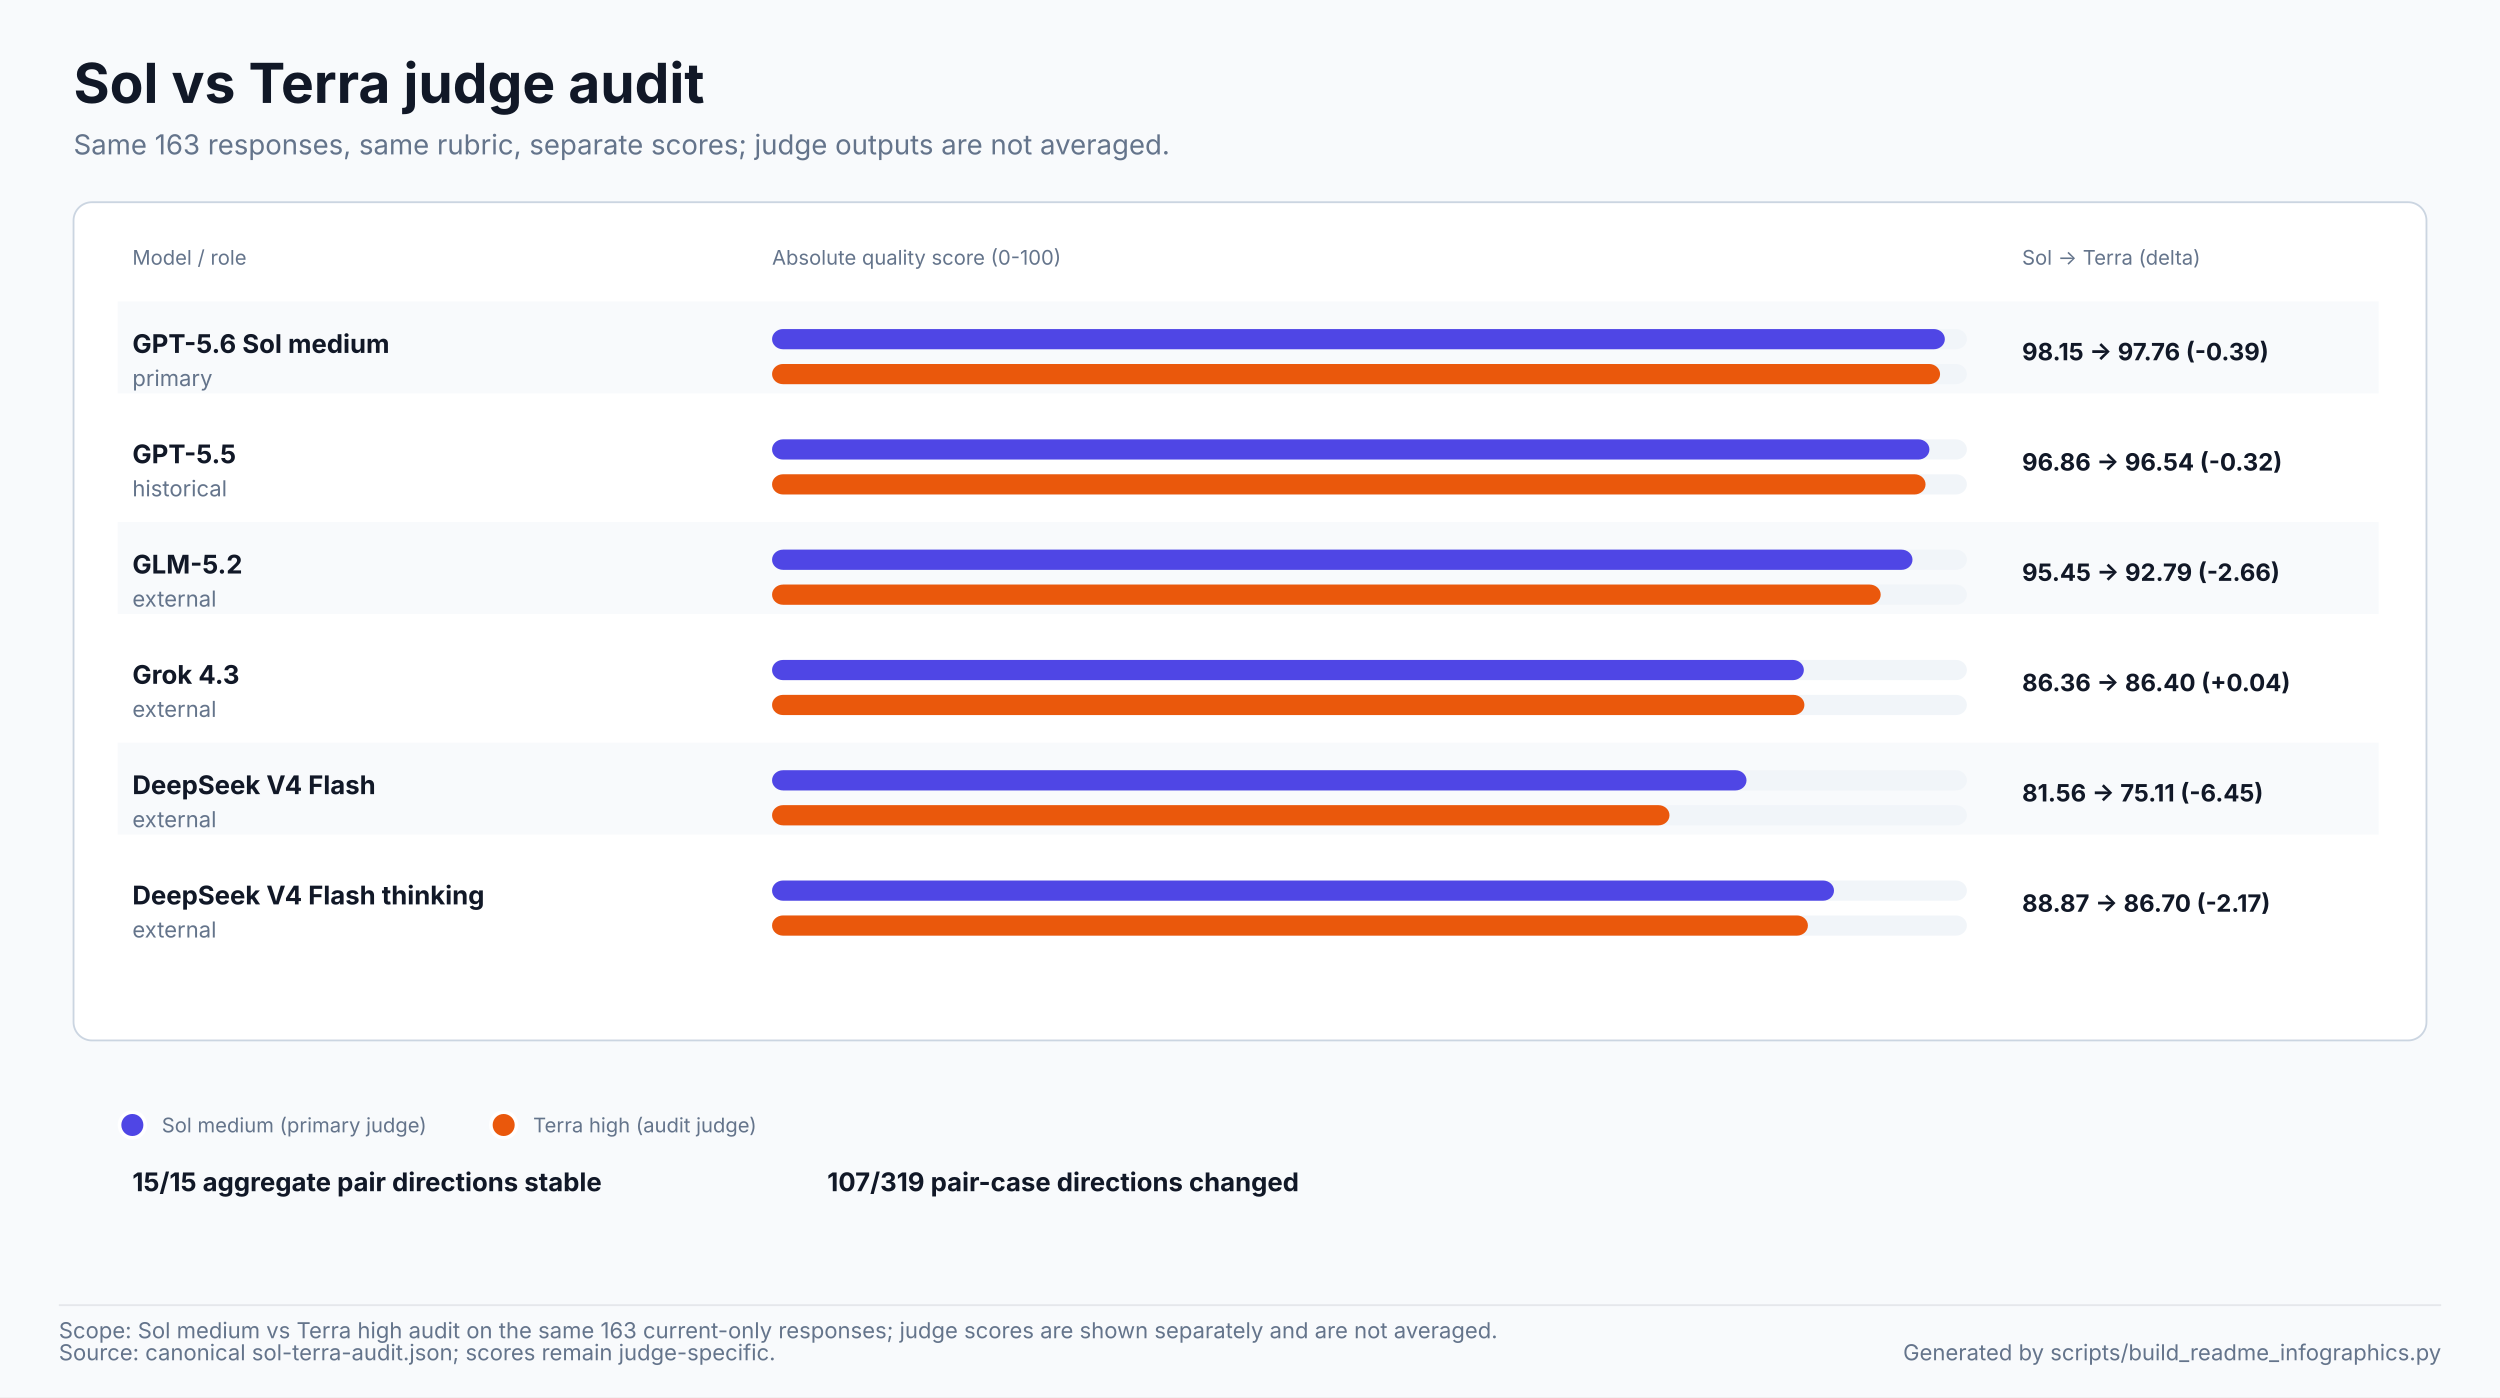
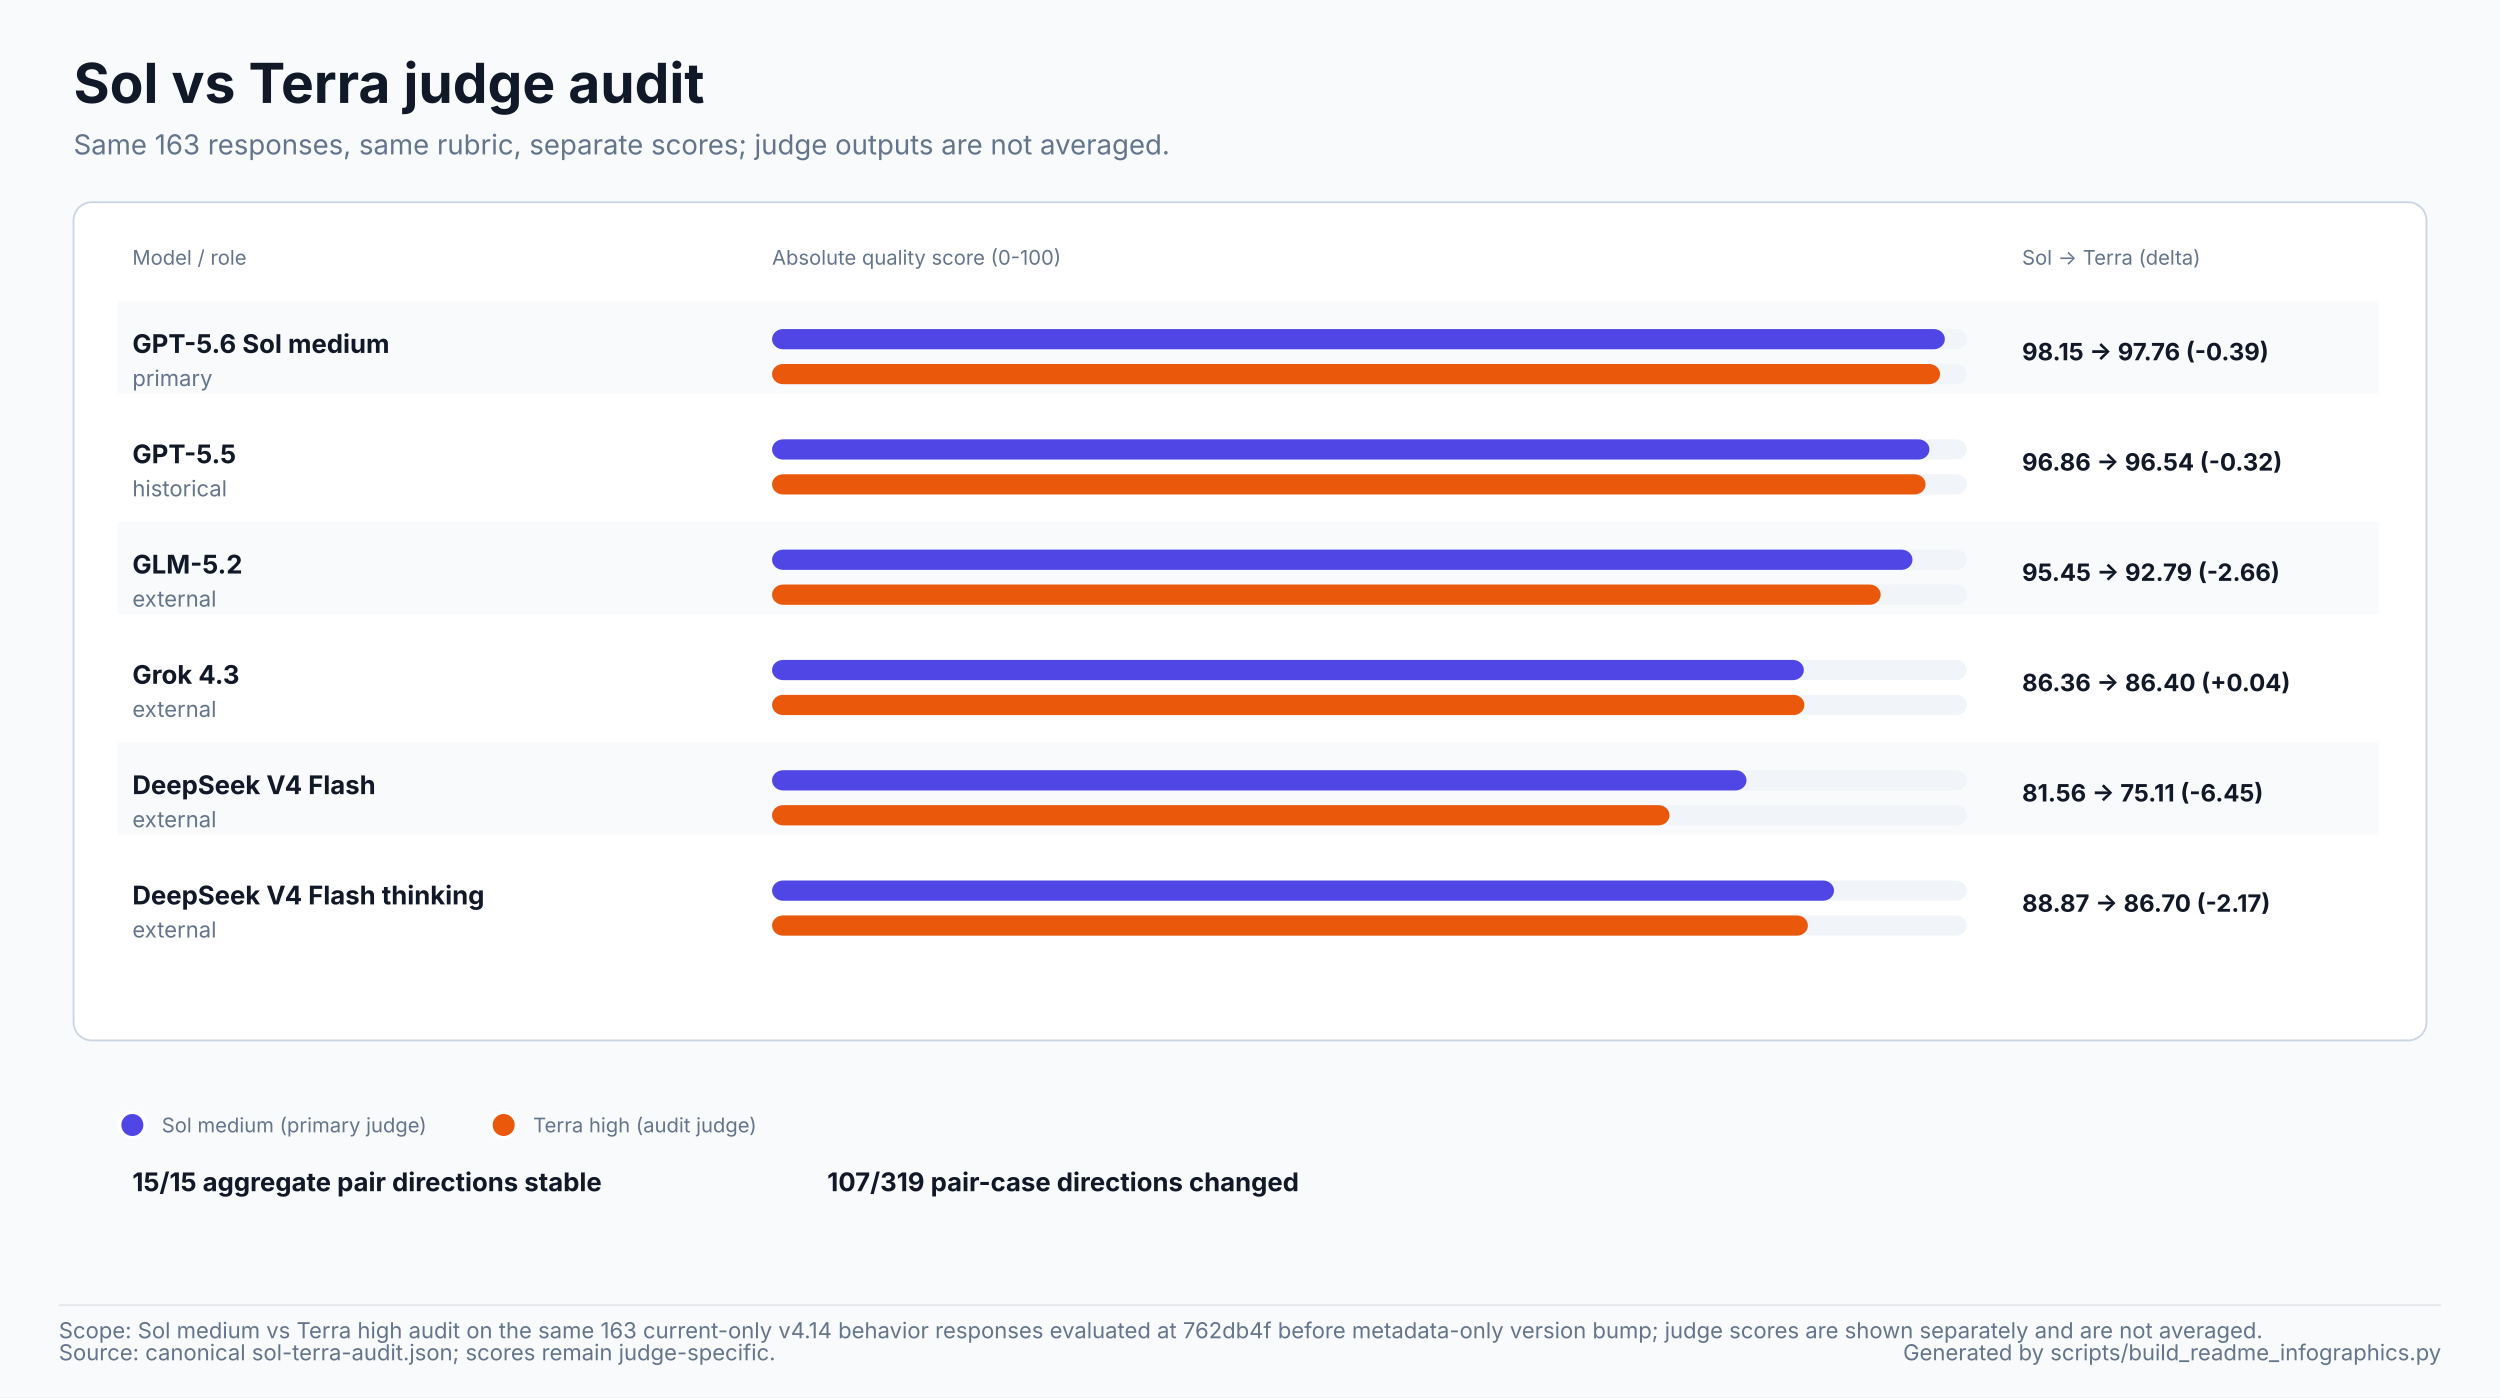
<svg xmlns="http://www.w3.org/2000/svg" width="1360" height="760" viewBox="0 0 1360 760" role="img" aria-labelledby="title desc">
  <style>
text{font-family:-apple-system,BlinkMacSystemFont,'Segoe UI',sans-serif;letter-spacing:0}
.title{font-size:30px;font-weight:700;fill:#111827}
.subtitle{font-size:15px;fill:#64748b}
.label{font-size:14px;font-weight:700;fill:#111827}
.small{font-size:12px;fill:#64748b}
.value{font-size:13px;font-weight:700;fill:#111827}
.axis{font-size:11px;fill:#64748b}
.cell{font-size:11px;font-weight:700;fill:#111827}
</style>
  <rect x="0" y="0" width="1360" height="760" fill="#f8fafc" />
  <text x="40.0" y="56.0" class="title">Sol vs Terra judge audit</text>
  <text x="40.0" y="84.0" class="subtitle">Same 163 responses, same rubric, separate scores; judge outputs are not averaged.</text>
  <rect x="40.0" y="110.0" width="1280.0" height="456.0" rx="10.0" fill="#ffffff" stroke="#cbd5e1" />
  <text x="72.0" y="144.0" class="axis">Model / role</text>
  <text x="420.0" y="144.0" class="axis">Absolute quality score (0-100)</text>
  <text x="1100.0" y="144.0" class="axis">Sol -&gt; Terra (delta)</text>
  <rect x="64.0" y="164.0" width="1230.0" height="50.0" rx="0.0" fill="#f8fafc" />
  <text x="72.0" y="192.0" class="label">GPT-5.6 Sol medium</text>
  <text x="72.0" y="210.0" class="small">primary</text>
  <rect x="420.0" y="179.0" width="650.0" height="11.0" rx="6.0" fill="#f1f5f9" />
  <rect x="420.0" y="179.0" width="638.0" height="11.0" rx="6.0" fill="#4f46e5" />
  <rect x="420.0" y="198.0" width="650.0" height="11.0" rx="6.0" fill="#f1f5f9" />
  <rect x="420.0" y="198.0" width="635.4" height="11.0" rx="6.0" fill="#ea580c" />
  <text x="1100.0" y="196.0" class="value">98.15 -&gt; 97.76 (-0.39)</text>
  <text x="72.0" y="252.0" class="label">GPT-5.5</text>
  <text x="72.0" y="270.0" class="small">historical</text>
  <rect x="420.0" y="239.0" width="650.0" height="11.0" rx="6.0" fill="#f1f5f9" />
  <rect x="420.0" y="239.0" width="629.6" height="11.0" rx="6.0" fill="#4f46e5" />
  <rect x="420.0" y="258.0" width="650.0" height="11.0" rx="6.0" fill="#f1f5f9" />
  <rect x="420.0" y="258.0" width="627.5" height="11.0" rx="6.0" fill="#ea580c" />
  <text x="1100.0" y="256.0" class="value">96.86 -&gt; 96.54 (-0.32)</text>
  <rect x="64.0" y="284.0" width="1230.0" height="50.0" rx="0.0" fill="#f8fafc" />
  <text x="72.0" y="312.0" class="label">GLM-5.2</text>
  <text x="72.0" y="330.0" class="small">external</text>
  <rect x="420.0" y="299.0" width="650.0" height="11.0" rx="6.0" fill="#f1f5f9" />
  <rect x="420.0" y="299.0" width="620.4" height="11.0" rx="6.0" fill="#4f46e5" />
  <rect x="420.0" y="318.0" width="650.0" height="11.0" rx="6.0" fill="#f1f5f9" />
  <rect x="420.0" y="318.0" width="603.1" height="11.0" rx="6.0" fill="#ea580c" />
  <text x="1100.0" y="316.0" class="value">95.45 -&gt; 92.79 (-2.66)</text>
  <text x="72.0" y="372.0" class="label">Grok 4.3</text>
  <text x="72.0" y="390.0" class="small">external</text>
  <rect x="420.0" y="359.0" width="650.0" height="11.0" rx="6.0" fill="#f1f5f9" />
  <rect x="420.0" y="359.0" width="561.3" height="11.0" rx="6.0" fill="#4f46e5" />
  <rect x="420.0" y="378.0" width="650.0" height="11.0" rx="6.0" fill="#f1f5f9" />
  <rect x="420.0" y="378.0" width="561.6" height="11.0" rx="6.0" fill="#ea580c" />
  <text x="1100.0" y="376.0" class="value">86.36 -&gt; 86.40 (+0.04)</text>
  <rect x="64.0" y="404.0" width="1230.0" height="50.0" rx="0.0" fill="#f8fafc" />
  <text x="72.0" y="432.0" class="label">DeepSeek V4 Flash</text>
  <text x="72.0" y="450.0" class="small">external</text>
  <rect x="420.0" y="419.0" width="650.0" height="11.0" rx="6.0" fill="#f1f5f9" />
  <rect x="420.0" y="419.0" width="530.1" height="11.0" rx="6.0" fill="#4f46e5" />
  <rect x="420.0" y="438.0" width="650.0" height="11.0" rx="6.0" fill="#f1f5f9" />
  <rect x="420.0" y="438.0" width="488.2" height="11.0" rx="6.0" fill="#ea580c" />
  <text x="1100.0" y="436.0" class="value">81.56 -&gt; 75.11 (-6.45)</text>
  <text x="72.0" y="492.0" class="label">DeepSeek V4 Flash thinking</text>
  <text x="72.0" y="510.0" class="small">external</text>
  <rect x="420.0" y="479.0" width="650.0" height="11.0" rx="6.0" fill="#f1f5f9" />
  <rect x="420.0" y="479.0" width="577.7" height="11.0" rx="6.0" fill="#4f46e5" />
  <rect x="420.0" y="498.0" width="650.0" height="11.0" rx="6.0" fill="#f1f5f9" />
  <rect x="420.0" y="498.0" width="563.5" height="11.0" rx="6.0" fill="#ea580c" />
  <text x="1100.0" y="496.0" class="value">88.87 -&gt; 86.70 (-2.17)</text>
  <circle cx="72.0" cy="612.0" r="7.0" fill="#4f46e5" stroke="#ffffff" stroke-width="2.0" />
  <text x="88.0" y="616.0" class="axis">Sol medium (primary judge)</text>
  <circle cx="274.0" cy="612.0" r="7.0" fill="#ea580c" stroke="#ffffff" stroke-width="2.0" />
  <text x="290.0" y="616.0" class="axis">Terra high (audit judge)</text>
  <text x="72.0" y="648.0" class="label">15/15 aggregate pair directions stable</text>
  <text x="450.0" y="648.0" class="label">107/319 pair-case directions changed</text>
  <line x1="32.0" y1="710.0" x2="1328.0" y2="710.0" stroke="#e5e7eb" stroke-width="1" />
-   <text x="32.0" y="728.0" class="small">Scope: Sol medium vs Terra high audit on the same 163 current-only responses; judge scores are shown separately and are not averaged.</text>
+   <text x="32.0" y="728.0" class="small">Scope: Sol medium vs Terra high audit on the same 163 current-only v4.14 behavior responses evaluated at 762db4f before metadata-only version bump; judge scores are shown separately and are not averaged.</text>
  <text x="32.0" y="740.0" class="small">Source: canonical sol-terra-audit.json; scores remain judge-specific.</text>
  <text x="1328.0" y="740.0" class="small" text-anchor="end">Generated by scripts/build_readme_infographics.py</text>
</svg>
